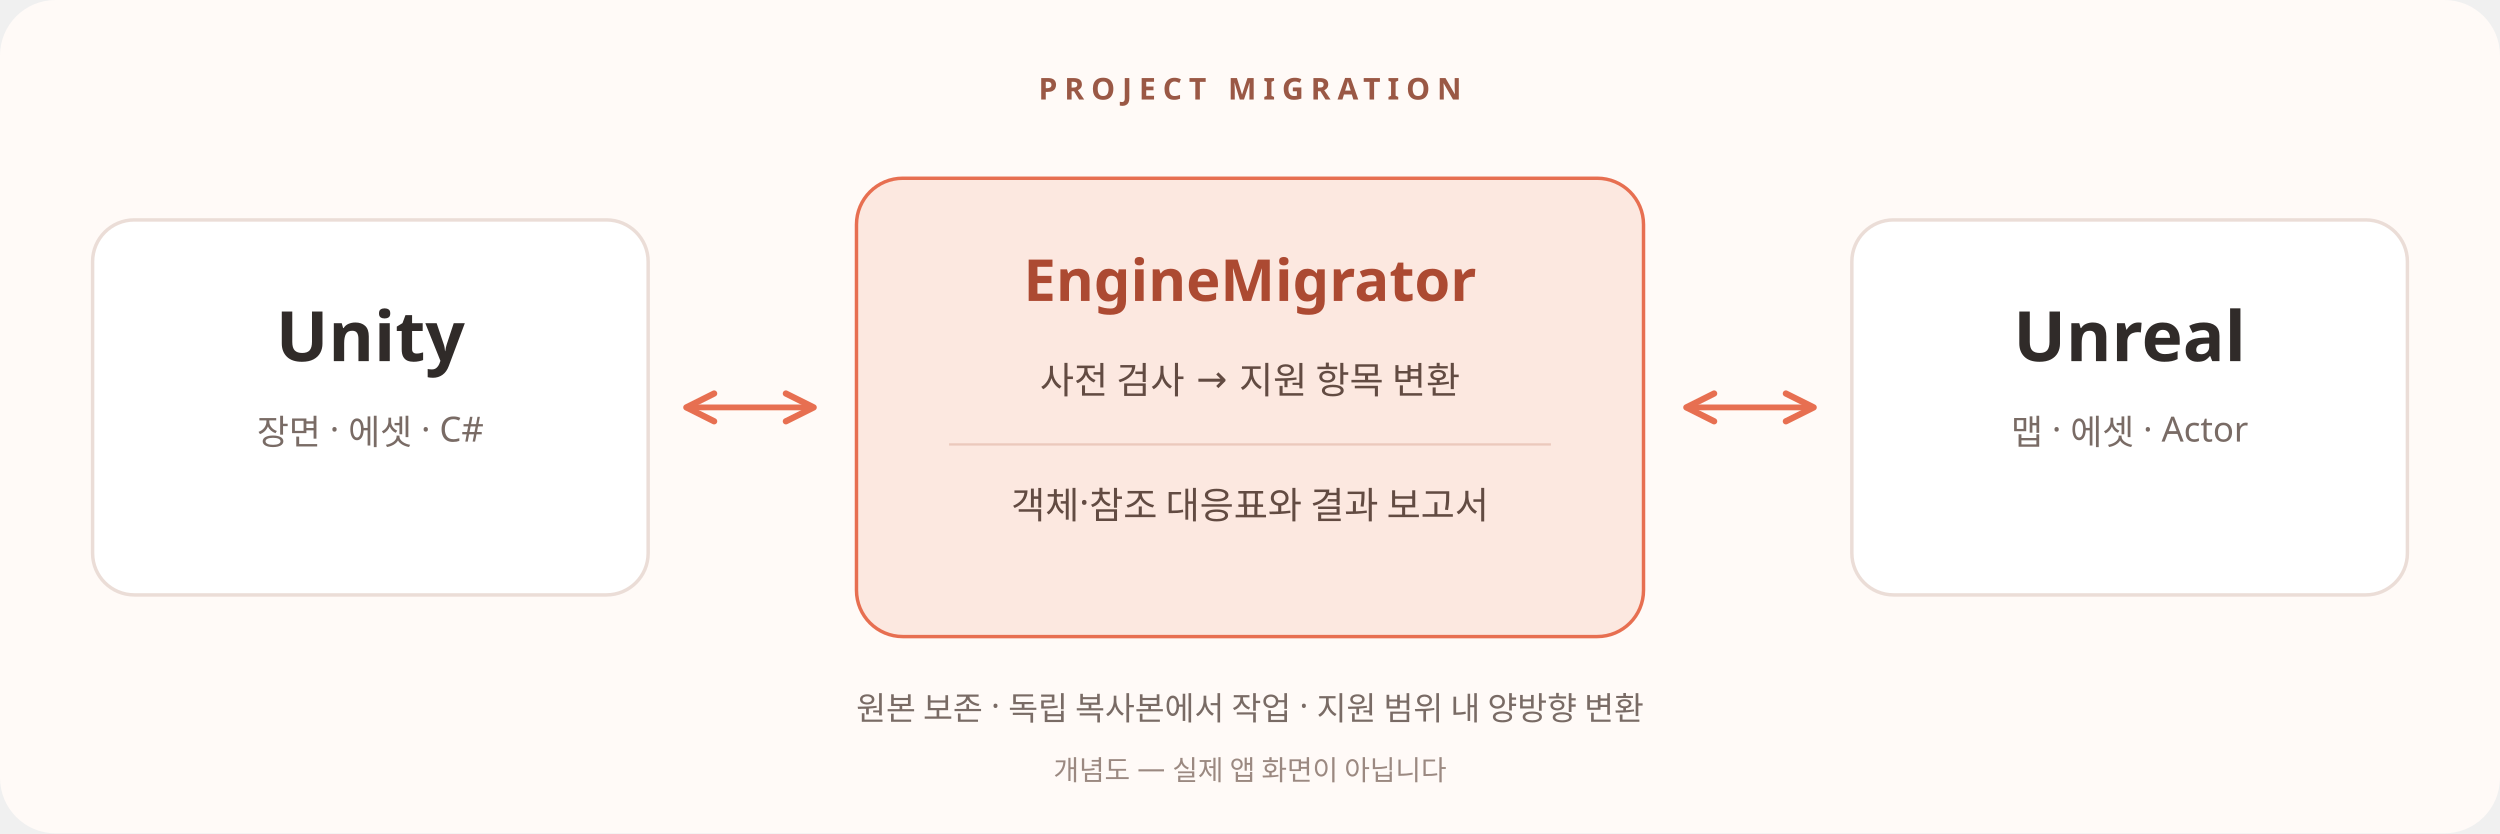
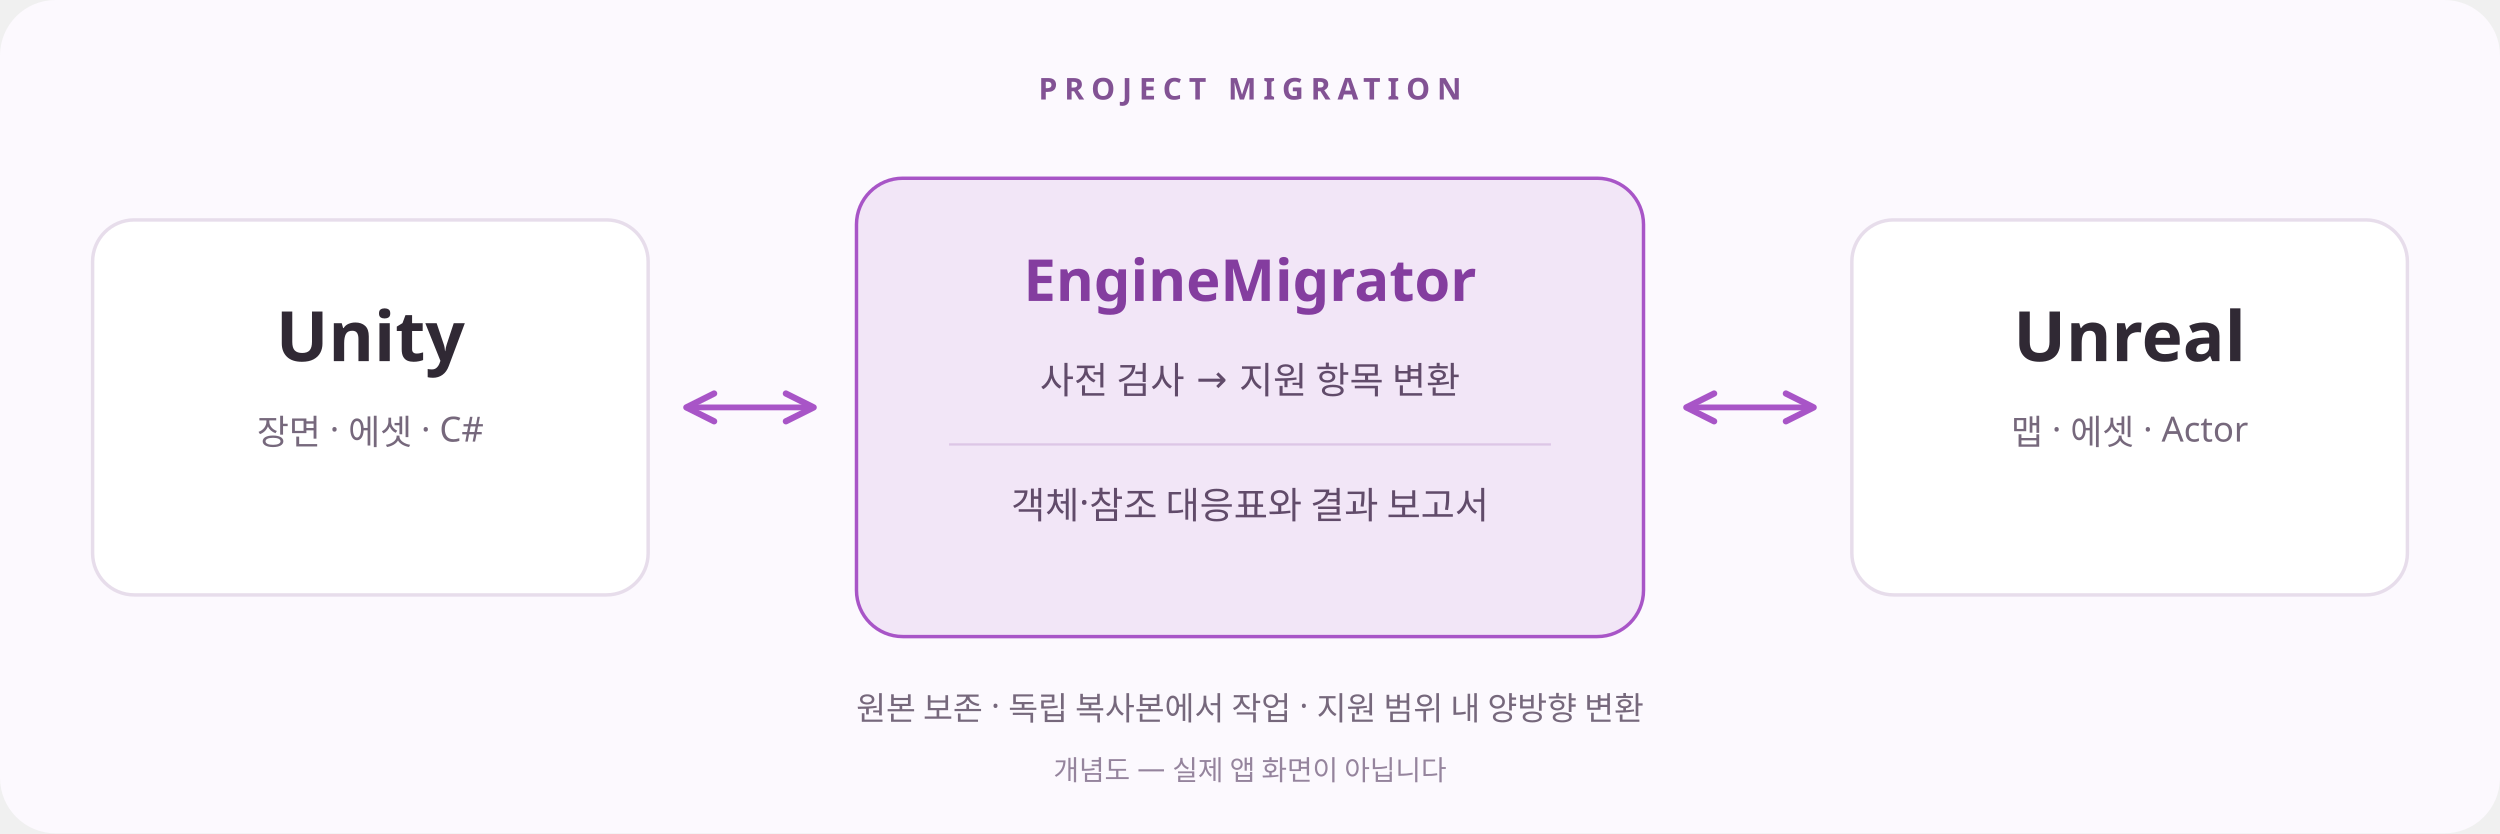
<svg xmlns="http://www.w3.org/2000/svg" width="1080" height="360" viewBox="0 0 1080 360" role="img" aria-labelledby="title desc">
  <defs>
    <marker id="arrow" viewBox="0 0 10 10" refX="8" refY="5" markerWidth="6" markerHeight="6" orient="auto-start-reverse">
-       <path d="M 1 1 L 9 5 L 1 9" fill="none" stroke="#e76f51" stroke-width="1.8" stroke-linecap="round" stroke-linejoin="round" />
+       <path d="M 1 1 L 9 5 L 1 9" fill="none" stroke="#a855c7" stroke-width="1.8" stroke-linecap="round" stroke-linejoin="round" />
    </marker>
  </defs>
-   <rect width="1080" height="360" rx="24" fill="#fffaf7" />
+   <rect width="1080" height="360" rx="24" fill="#fcf9fe" />
  <g font-family="Segoe UI, Malgun Gothic, Apple SD Gothic Neo, sans-serif" text-anchor="middle">
-     <text x="540" y="43" fill="#9a5845" font-size="13" font-weight="700" letter-spacing="3">PROJECT MIGRATION</text>
-     <g fill="#ffffff" stroke="#ebddd7" stroke-width="1.5">
+     <text x="540" y="43" fill="#825294" font-size="13" font-weight="700" letter-spacing="3">PROJECT MIGRATION</text>
+     <g fill="#ffffff" stroke="#e7ddeb" stroke-width="1.5">
      <rect x="40" y="95" width="240" height="162" rx="18" />
      <rect x="800" y="95" width="240" height="162" rx="18" />
    </g>
-     <rect x="370" y="77" width="340" height="198" rx="20" fill="#fce8e0" stroke="#e76f51" stroke-width="1.5" />
-     <g fill="none" stroke="#e76f51" stroke-width="2.5" marker-start="url(#arrow)" marker-end="url(#arrow)">
+     <rect x="370" y="77" width="340" height="198" rx="20" fill="#f2e6f7" stroke="#a855c7" stroke-width="1.5" />
+     <g fill="none" stroke="#a855c7" stroke-width="2.5" marker-start="url(#arrow)" marker-end="url(#arrow)">
      <path d="M 298 176 H 350" />
      <path d="M 730 176 H 782" />
    </g>
-     <text x="160" y="156" fill="#302b29" font-size="30" font-weight="700">Unity</text>
-     <text x="160" y="192" fill="#796b65" font-size="15">장면 · 에셋 · C#</text>
-     <text x="920" y="156" fill="#302b29" font-size="30" font-weight="700">Unreal</text>
-     <text x="920" y="192" fill="#796b65" font-size="15">맵 · 에셋 · Actor</text>
-     <text x="540" y="130" fill="#ac4a32" font-size="25" font-weight="700">EngineMigrator</text>
-     <text x="540" y="170" fill="#624b42" font-size="16">사전 검사 → 지원 항목 변환</text>
-     <path d="M 410 192 H 670" stroke="#ebc9bc" />
-     <text x="540" y="224" fill="#624b42" font-size="16">객체·참조 대응표와 결과 보고서</text>
-     <text x="540" y="311" fill="#796b65" font-size="14">원본 보존 · 독립 복사본에서 작업 · 지원 범위 내 양방향 변환</text>
-     <text x="540" y="337" fill="#9b8981" font-size="12">개념도 — 실제 앱 화면이 아닙니다</text>
+     <text x="160" y="156" fill="#302934" font-size="30" font-weight="700">Unity</text>
+     <text x="160" y="192" fill="#76687c" font-size="15">장면 · 에셋 · C#</text>
+     <text x="920" y="156" fill="#302934" font-size="30" font-weight="700">Unreal</text>
+     <text x="920" y="192" fill="#76687c" font-size="15">맵 · 에셋 · Actor</text>
+     <text x="540" y="130" fill="#843d9f" font-size="25" font-weight="700">EngineMigrator</text>
+     <text x="540" y="170" fill="#614b6a" font-size="16">사전 검사 → 지원 항목 변환</text>
+     <path d="M 410 192 H 670" stroke="#ddc6e6" />
+     <text x="540" y="224" fill="#614b6a" font-size="16">객체·참조 대응표와 결과 보고서</text>
+     <text x="540" y="311" fill="#76687c" font-size="14">원본 보존 · 독립 복사본에서 작업 · 지원 범위 내 양방향 변환</text>
+     <text x="540" y="337" fill="#95849d" font-size="12">개념도 — 실제 앱 화면이 아닙니다</text>
  </g>
</svg>
